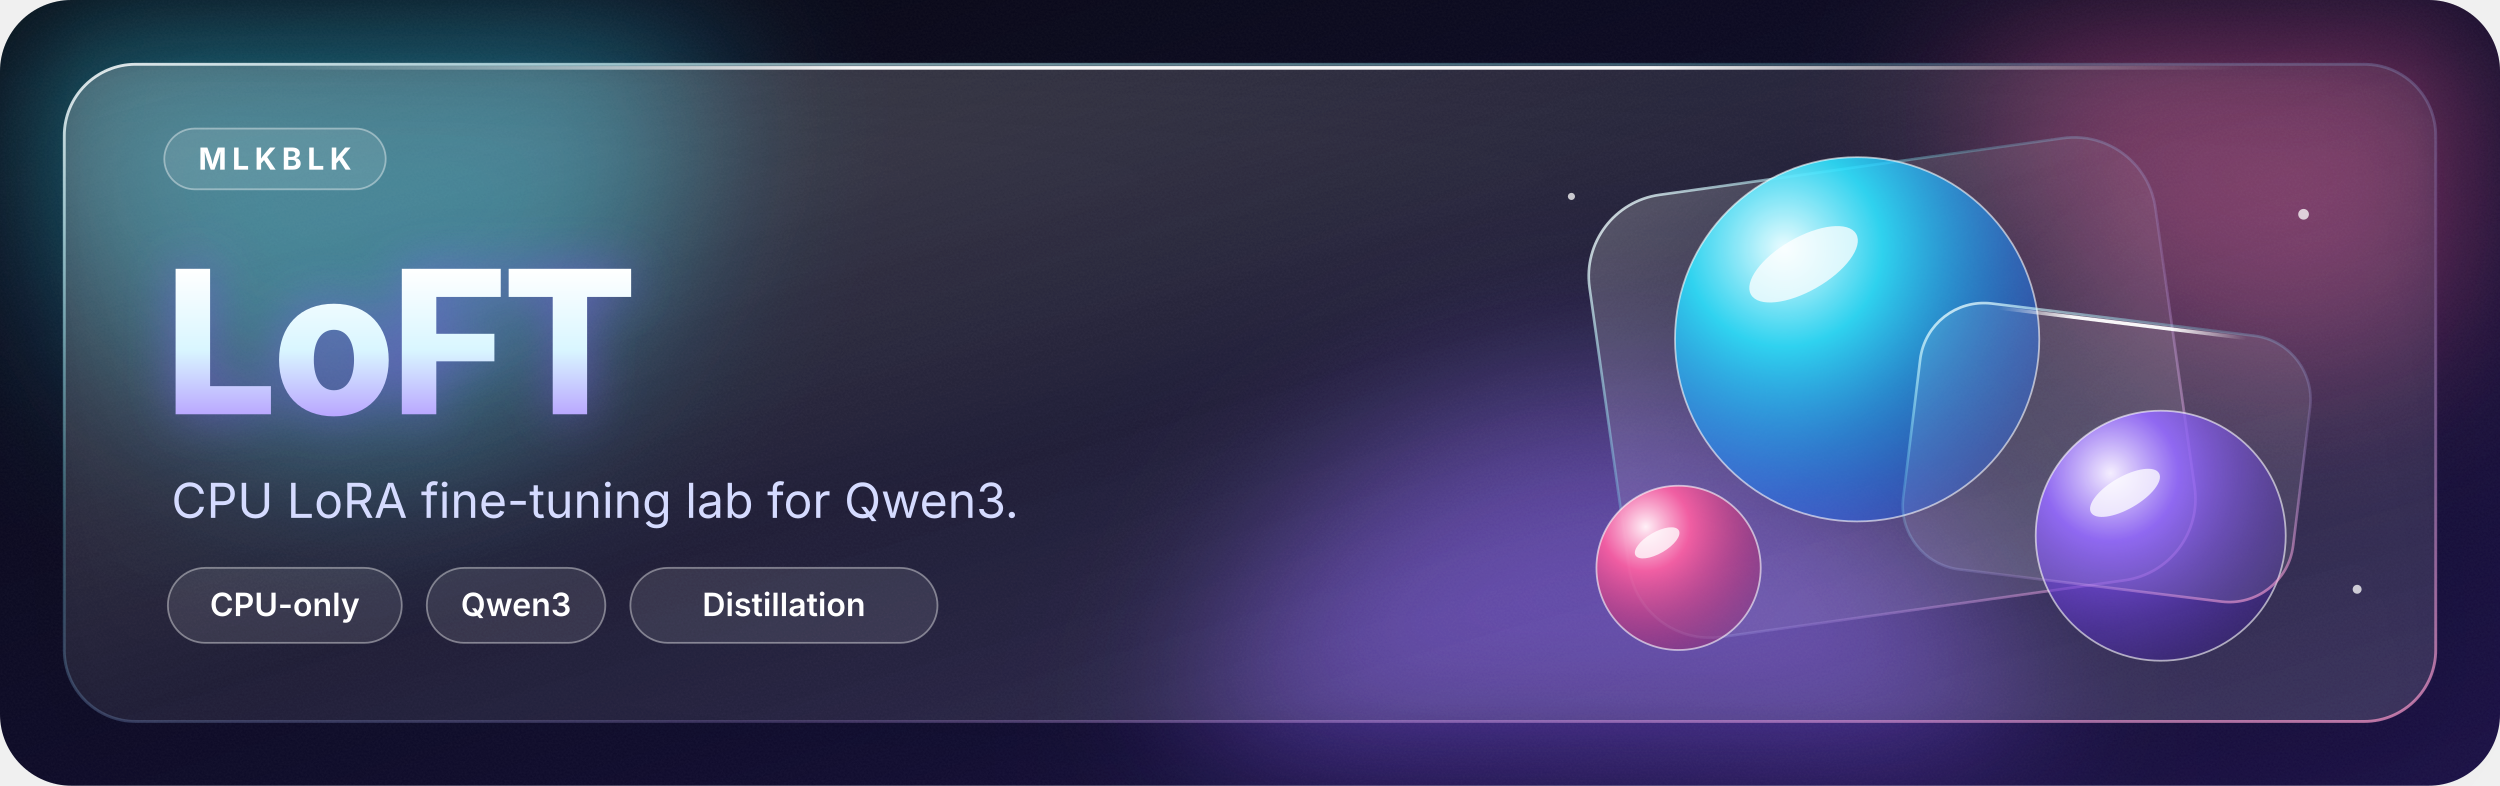
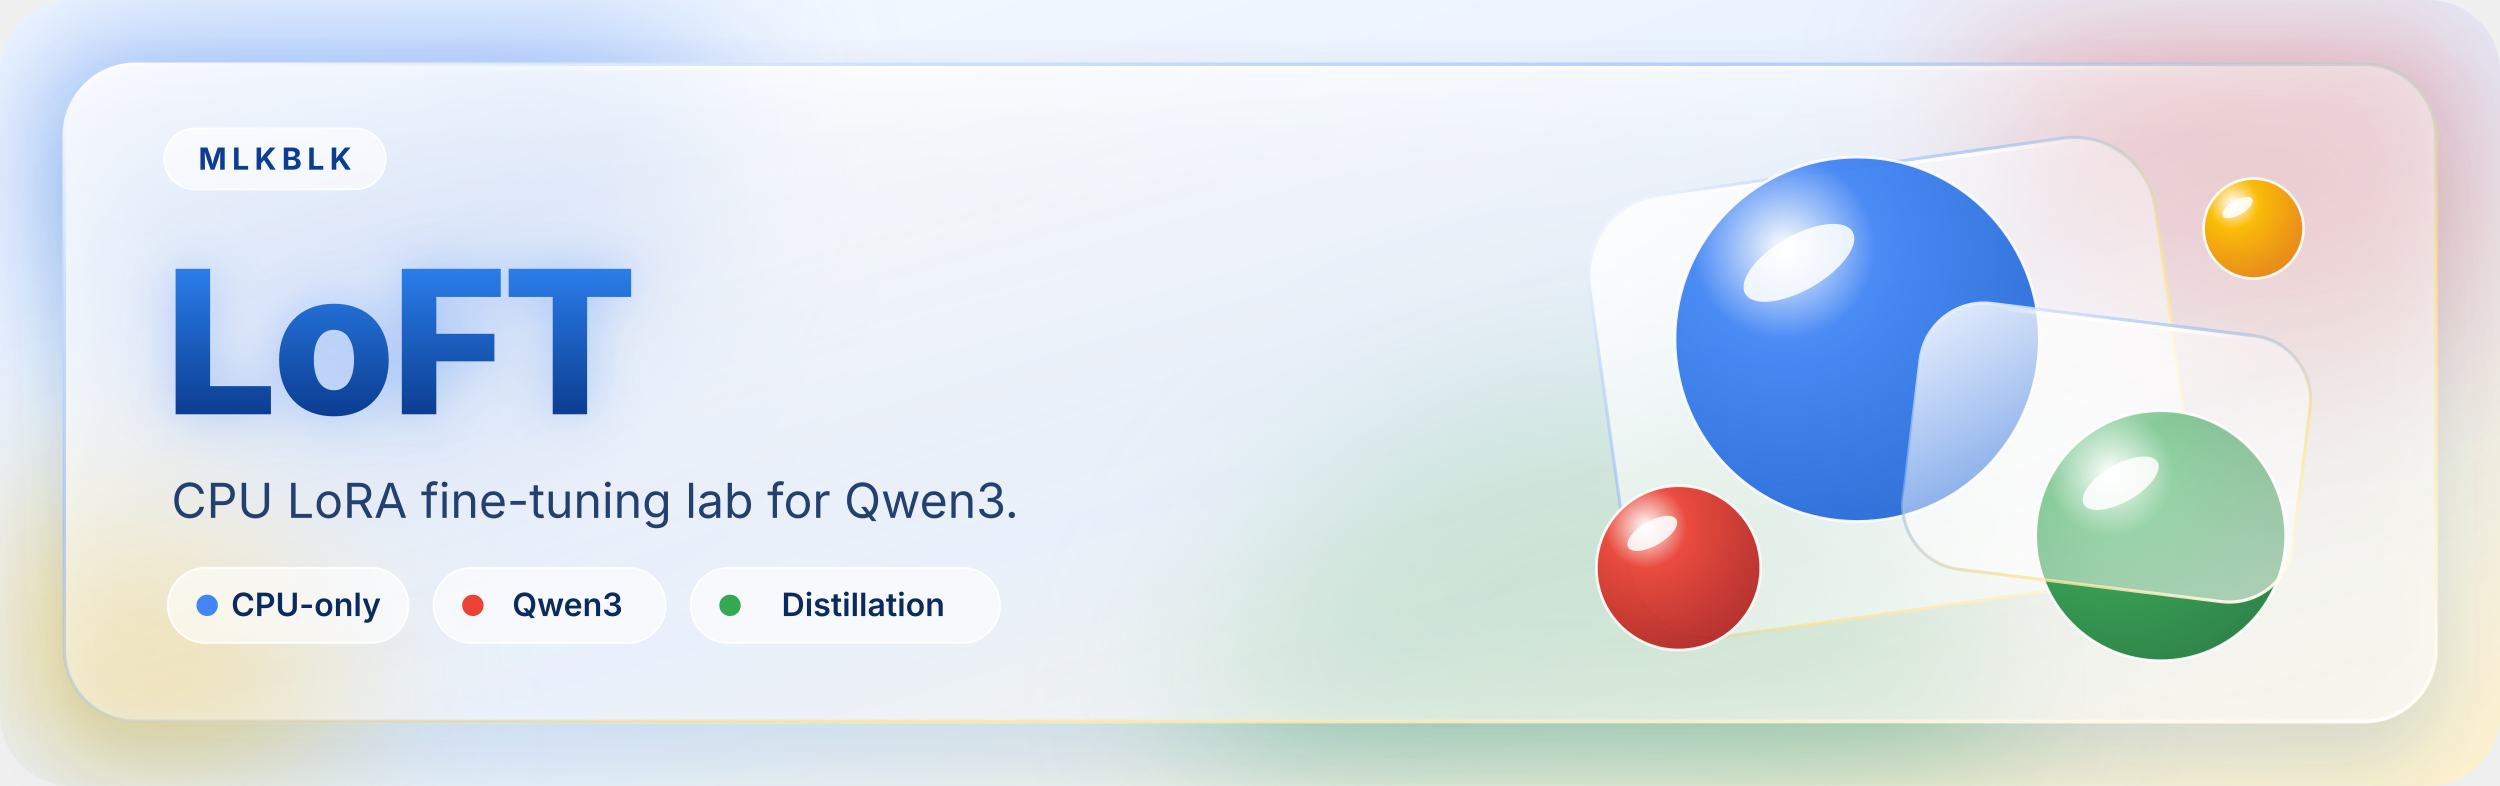
<svg xmlns="http://www.w3.org/2000/svg" viewBox="0 0 1400 440" role="img" aria-label="LoFT by MLKBLK">
  <defs>
    <clipPath id="k">
      <rect width="1400" height="440" rx="40" />
    </clipPath>
    <linearGradient id="bg" x1="0" y1="0" x2="1" y2="1">
-       <stop offset="0" stop-color="#05060f" />
-       <stop offset=".6" stop-color="#0d0a2b" />
-       <stop offset="1" stop-color="#1a0f45" />
+       <stop offset="0" stop-color="#f8fbff" />
+       <stop offset=".55" stop-color="#e3efff" />
+       <stop offset="1" stop-color="#fff2cc" />
    </linearGradient>
    <linearGradient id="gl" x1="0" y1="0" x2="1" y2="1">
-       <stop offset="0" stop-color="#fff" stop-opacity=".22" />
-       <stop offset=".5" stop-color="#fff" stop-opacity=".06" />
-       <stop offset="1" stop-color="#fff" stop-opacity=".12" />
+       <stop offset="0" stop-color="#fff" stop-opacity=".88" />
+       <stop offset=".5" stop-color="#fff" stop-opacity=".38" />
+       <stop offset="1" stop-color="#fff" stop-opacity=".62" />
    </linearGradient>
    <linearGradient id="ed" x1="0" y1="0" x2="1" y2="1">
-       <stop offset="0" stop-color="#fff" stop-opacity=".85" />
-       <stop offset=".35" stop-color="#7df3ff" stop-opacity=".25" />
-       <stop offset=".65" stop-color="#c9a8ff" stop-opacity=".2" />
-       <stop offset="1" stop-color="#ff9ccb" stop-opacity=".7" />
+       <stop offset="0" stop-color="#fff" stop-opacity=".98" />
+       <stop offset=".35" stop-color="#8ab4f8" stop-opacity=".55" />
+       <stop offset=".65" stop-color="#fde293" stop-opacity=".75" />
+       <stop offset="1" stop-color="#fff" stop-opacity=".98" />
    </linearGradient>
    <linearGradient id="sp" x1="0" y1="0" x2="1" y2="0">
      <stop offset="0" stop-color="#fff" stop-opacity="0" />
-       <stop offset=".3" stop-color="#fff" stop-opacity=".95" />
-       <stop offset=".7" stop-color="#fff" stop-opacity=".95" />
+       <stop offset=".3" stop-color="#fff" stop-opacity="1" />
+       <stop offset=".7" stop-color="#fff" stop-opacity="1" />
      <stop offset="1" stop-color="#fff" stop-opacity="0" />
    </linearGradient>
    <linearGradient id="ik" x1="0" y1="0" x2="0" y2="1">
+       <stop offset="0" stop-color="#2b7de9" />
+       <stop offset="1" stop-color="#0b3d91" />
+     </linearGradient>
+     <linearGradient id="spectrum" x1="0" y1="0" x2="1" y2="0">
+       <stop offset="0" stop-color="#4285f4" />
+       <stop offset=".33" stop-color="#ea4335" />
+       <stop offset=".66" stop-color="#fbbc04" />
+       <stop offset="1" stop-color="#34a853" />
+     </linearGradient>
+     <radialGradient id="sb" cx=".3" cy=".25" r=".9">
      <stop offset="0" stop-color="#fff" />
-       <stop offset=".55" stop-color="#d9f6ff" />
-       <stop offset="1" stop-color="#b9a6ff" />
-     </linearGradient>
-     <radialGradient id="c" cx=".3" cy=".25" r=".9">
-       <stop offset="0" stop-color="#eafcff" />
-       <stop offset=".3" stop-color="#2de2ff" stop-opacity=".9" />
-       <stop offset="1" stop-color="#0a4bff" stop-opacity=".3" />
+       <stop offset=".28" stop-color="#4285f4" stop-opacity=".95" />
+       <stop offset="1" stop-color="#0b57d0" stop-opacity=".85" />
    </radialGradient>
-     <radialGradient id="v" cx=".3" cy=".25" r=".9">
-       <stop offset="0" stop-color="#f3ecff" />
-       <stop offset=".3" stop-color="#8a5bff" stop-opacity=".9" />
-       <stop offset="1" stop-color="#34158f" stop-opacity=".3" />
+     <radialGradient id="sr" cx=".3" cy=".25" r=".9">
+       <stop offset="0" stop-color="#fff" />
+       <stop offset=".28" stop-color="#ea4335" stop-opacity=".95" />
+       <stop offset="1" stop-color="#a50e0e" stop-opacity=".85" />
    </radialGradient>
-     <radialGradient id="r" cx=".3" cy=".25" r=".9">
-       <stop offset="0" stop-color="#fff0f7" />
-       <stop offset=".3" stop-color="#ff5fa2" stop-opacity=".9" />
-       <stop offset="1" stop-color="#9c1458" stop-opacity=".3" />
+     <radialGradient id="sy" cx=".3" cy=".25" r=".9">
+       <stop offset="0" stop-color="#fff" />
+       <stop offset=".28" stop-color="#fbbc04" stop-opacity=".98" />
+       <stop offset="1" stop-color="#e37400" stop-opacity=".85" />
+     </radialGradient>
+     <radialGradient id="sg" cx=".3" cy=".25" r=".9">
+       <stop offset="0" stop-color="#fff" />
+       <stop offset=".28" stop-color="#34a853" stop-opacity=".95" />
+       <stop offset="1" stop-color="#0b6b2a" stop-opacity=".85" />
    </radialGradient>
    <filter id="b" x="-60%" y="-60%" width="220%" height="220%">
      <feGaussianBlur stdDeviation="50" />
    </filter>
    <filter id="g" x="-20%" y="-40%" width="140%" height="180%">
      <feGaussianBlur stdDeviation="14" />
    </filter>
    <filter id="s" x="-20%" y="-20%" width="140%" height="160%">
-       <feDropShadow dx="0" dy="24" stdDeviation="24" flood-color="#000" flood-opacity=".45" />
-     </filter>
-     <filter id="n">
-       <feTurbulence type="fractalNoise" baseFrequency=".85" numOctaves="2" seed="7" />
-       <feColorMatrix values="0 0 0 0 1 0 0 0 0 1 0 0 0 0 1 .6 0 0 0 0" />
+       <feDropShadow dx="0" dy="22" stdDeviation="22" flood-color="#1a4d99" flood-opacity=".25" />
    </filter>
  </defs>
  <g clip-path="url(#k)">
    <rect width="1400" height="440" fill="url(#bg)" />
-     <circle cx="200" cy="60" r="190" fill="#2de2ff" opacity=".45" filter="url(#b)" />
-     <circle cx="900" cy="450" r="230" fill="#8a5bff" opacity=".55" filter="url(#b)" />
-     <circle cx="1280" cy="40" r="170" fill="#ff5fa2" opacity=".42" filter="url(#b)" />
-     <rect width="1400" height="440" filter="url(#n)" opacity=".07" />
+     <circle cx="200" cy="60" r="190" fill="#4285f4" opacity="0.5" filter="url(#b)" />
+     <circle cx="1280" cy="40" r="170" fill="#ea4335" opacity="0.38" filter="url(#b)" />
+     <circle cx="900" cy="450" r="230" fill="#34a853" opacity="0.42" filter="url(#b)" />
+     <circle cx="40" cy="430" r="150" fill="#fbbc04" opacity="0.55" filter="url(#b)" />
  </g>
-   <rect x="36" y="36" width="1328" height="368" rx="40" fill="url(#gl)" stroke="url(#ed)" stroke-width="1.6" filter="url(#s)" />
+   <rect x="36" y="36" width="1328" height="368" rx="40" fill="url(#gl)" stroke="url(#ed)" stroke-width="2" filter="url(#s)" />
  <rect x="140" y="37" width="1120" height="2" rx="1" fill="url(#sp)" />
  <g font-family="Inter,'Segoe UI Variable Display','SF Pro Display',system-ui,Arial,sans-serif">
-     <rect x="92" y="72" width="124" height="34" rx="17" fill="#fff" fill-opacity=".10" stroke="#fff" stroke-opacity=".4" />
-     <text x="154" y="95" font-size="17" font-weight="700" letter-spacing="3" text-anchor="middle" fill="#fff">MLKBLK</text>
-     <text x="92" y="232" font-size="112" font-weight="800" letter-spacing="-3.0" fill="#8a5bff" opacity=".5" filter="url(#g)">LoFT</text>
-     <text x="92" y="232" font-size="112" font-weight="800" letter-spacing="-3.0" fill="url(#ik)">LoFT</text>
-     <text x="96" y="290" font-size="27" fill="#d5dbff">CPU LoRA fine-tuning lab for Qwen3.</text>
-     <g font-size="18" font-weight="600" fill="#fff">
-       <rect x="94" y="318" width="131" height="42" rx="21" fill="#fff" fill-opacity=".10" stroke="#fff" stroke-opacity=".4" />
-       <text x="159.5" y="345" text-anchor="middle">CPU-only</text>
-       <rect x="239" y="318" width="100" height="42" rx="21" fill="#fff" fill-opacity=".10" stroke="#fff" stroke-opacity=".4" />
-       <text x="289.0" y="345" text-anchor="middle">Qwen3</text>
-       <rect x="353" y="318" width="172" height="42" rx="21" fill="#fff" fill-opacity=".10" stroke="#fff" stroke-opacity=".4" />
-       <text x="439.0" y="345" text-anchor="middle">Distillation</text>
+     <rect x="92" y="72" width="124" height="34" rx="17" fill="#fff" fill-opacity=".62" stroke="#fff" stroke-opacity=".95" />
+     <text x="154" y="95" font-size="17" font-weight="700" letter-spacing="3" text-anchor="middle" fill="#0b3d91">MLKBLK</text>
+     <text x="92" y="232" font-size="112" font-weight="800" letter-spacing="-3" fill="#4285f4" opacity=".35" filter="url(#g)">LoFT</text>
+     <text x="92" y="232" font-size="112" font-weight="800" letter-spacing="-3" fill="url(#ik)">LoFT</text>
+     <text x="96" y="290" font-size="27" fill="#24406e">CPU LoRA fine-tuning lab for Qwen3.</text>
+     <g font-size="18" font-weight="600" fill="#0b2a5e">
+       <rect x="94.0" y="318" width="134.8" height="42" rx="21" fill="#fff" fill-opacity=".62" stroke="#fff" stroke-opacity=".95" />
+       <circle cx="116.0" cy="339" r="6" fill="#4285f4" />
+       <text x="171.4" y="345" text-anchor="middle">CPU-only</text>
+       <rect x="242.8" y="318" width="130.0" height="42" rx="21" fill="#fff" fill-opacity=".62" stroke="#fff" stroke-opacity=".95" />
+       <circle cx="264.8" cy="339" r="6" fill="#ea4335" />
+       <text x="317.8" y="345" text-anchor="middle">Qwen3</text>
+       <rect x="386.8" y="318" width="173.2" height="42" rx="21" fill="#fff" fill-opacity=".62" stroke="#fff" stroke-opacity=".95" />
+       <circle cx="408.8" cy="339" r="6" fill="#34a853" />
+       <text x="483.4" y="345" text-anchor="middle">Distillation</text>
    </g>
  </g>
  <g transform="rotate(-8 1060 220)">
-     <rect x="900" y="92" width="320" height="250" rx="46" fill="url(#gl)" stroke="url(#ed)" stroke-width="1.5" />
+     <rect x="900" y="92" width="320" height="250" rx="46" fill="url(#gl)" stroke="url(#ed)" stroke-width="1.8" />
+     <rect x="940" y="93" width="240" height="2" rx="1" fill="url(#sp)" />
  </g>
-   <circle cx="1040" cy="190" r="102" fill="url(#c)" stroke="#fff" stroke-opacity=".6" />
-   <circle cx="1210" cy="300" r="70" fill="url(#v)" stroke="#fff" stroke-opacity=".6" />
-   <circle cx="940" cy="318" r="46" fill="url(#r)" stroke="#fff" stroke-opacity=".6" />
+   <circle cx="1040" cy="190" r="102" fill="url(#sb)" stroke="#fff" stroke-opacity=".9" stroke-width="1.5" />
+   <ellipse cx="1007.4" cy="147.2" rx="34.7" ry="15.3" fill="#fff" fill-opacity=".85" transform="rotate(-30 1007.4 147.2)" />
+   <circle cx="1210" cy="300" r="70" fill="url(#sg)" stroke="#fff" stroke-opacity=".9" stroke-width="1.5" />
+   <ellipse cx="1187.6" cy="270.6" rx="23.8" ry="10.5" fill="#fff" fill-opacity=".85" transform="rotate(-30 1187.6 270.6)" />
+   <circle cx="940" cy="318" r="46" fill="url(#sr)" stroke="#fff" stroke-opacity=".9" stroke-width="1.5" />
+   <ellipse cx="925.3" cy="298.7" rx="15.6" ry="6.9" fill="#fff" fill-opacity=".85" transform="rotate(-30 925.3 298.7)" />
+   <circle cx="1262" cy="128" r="28" fill="url(#sy)" stroke="#fff" stroke-opacity=".9" stroke-width="1.5" />
+   <ellipse cx="1253.0" cy="116.2" rx="9.5" ry="4.2" fill="#fff" fill-opacity=".85" transform="rotate(-30 1253.0 116.2)" />
  <g transform="rotate(7 1160 250)">
-     <rect x="1070" y="176" width="220" height="150" rx="36" fill="#fff" fill-opacity=".10" stroke="url(#ed)" stroke-width="1.5" />
+     <rect x="1070" y="176" width="220" height="150" rx="36" fill="url(#gl)" stroke="url(#ed)" stroke-width="1.8" />
    <rect x="1110" y="177" width="140" height="2" rx="1" fill="url(#sp)" />
  </g>
-   <g fill="#fff" fill-opacity=".75">
-     <ellipse cx="1010" cy="148" rx="34" ry="15" transform="rotate(-30 1010 148)" />
-     <ellipse cx="1190" cy="276" rx="22" ry="9" transform="rotate(-30 1190 276)" />
-     <ellipse cx="928" cy="304" rx="14" ry="6" transform="rotate(-30 928 304)" />
-     <circle cx="1290" cy="120" r="3" />
-     <circle cx="880" cy="110" r="2" />
-     <circle cx="1320" cy="330" r="2.5" />
-   </g>
</svg>
